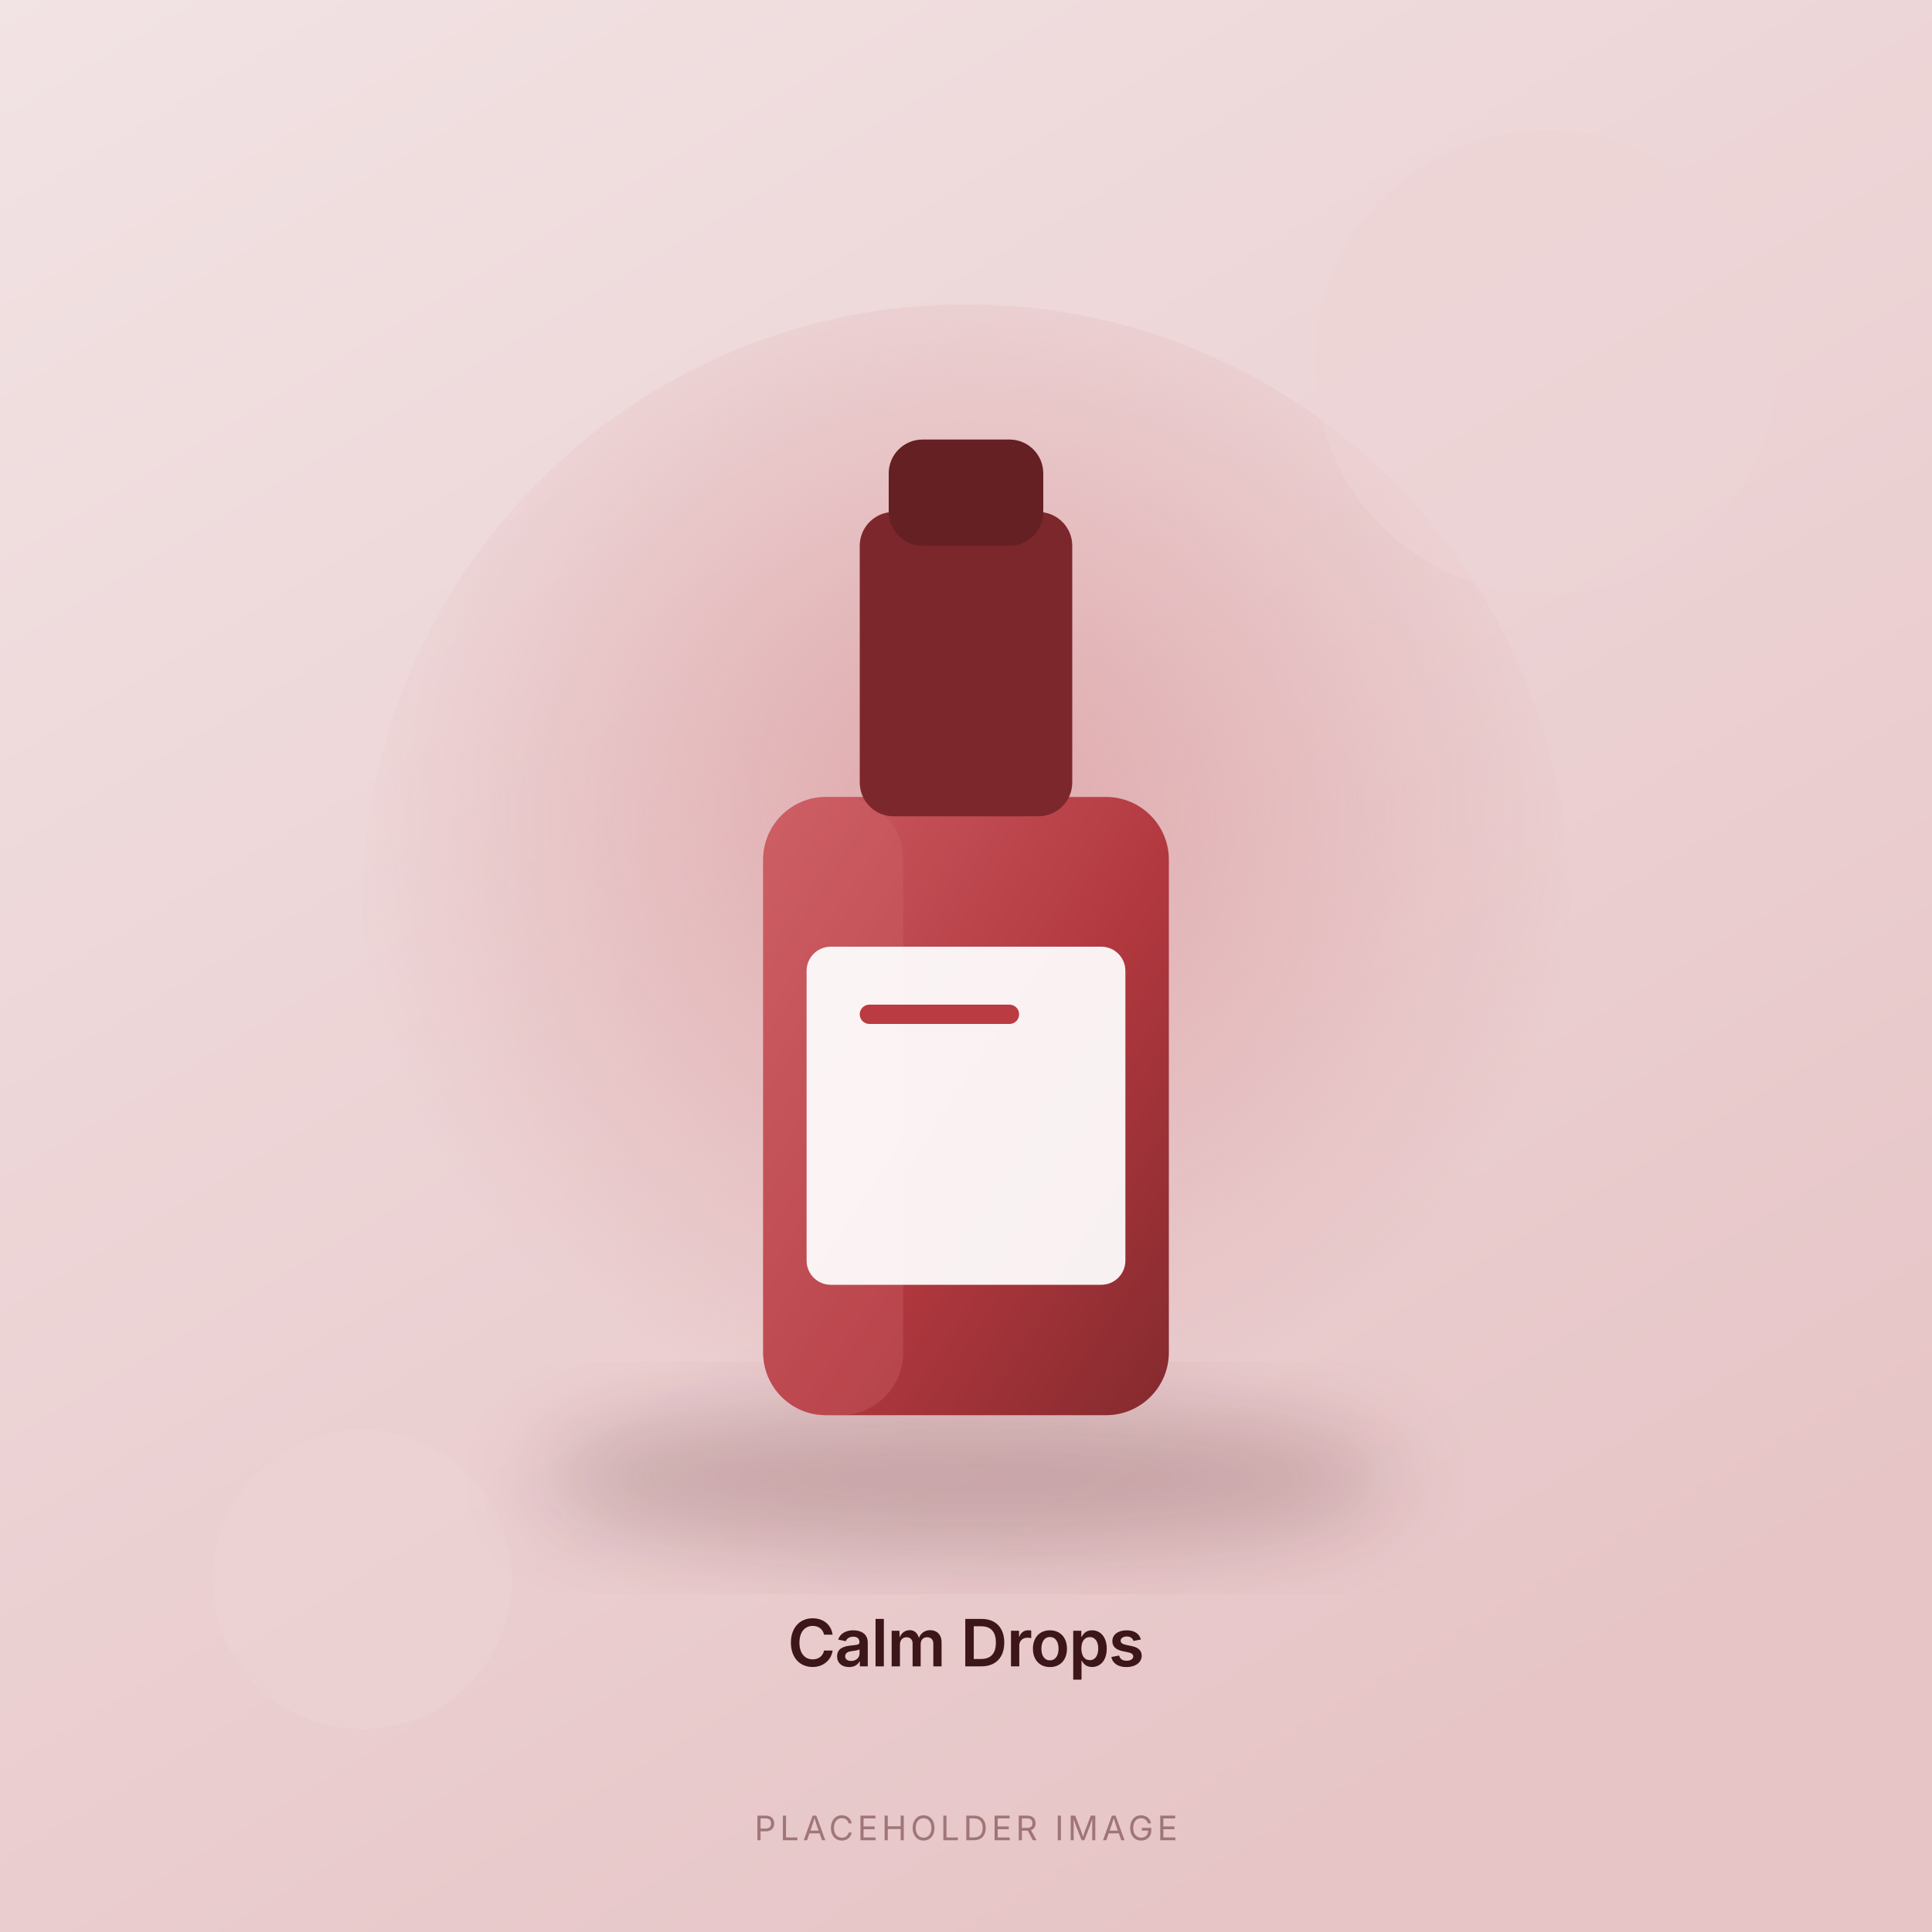
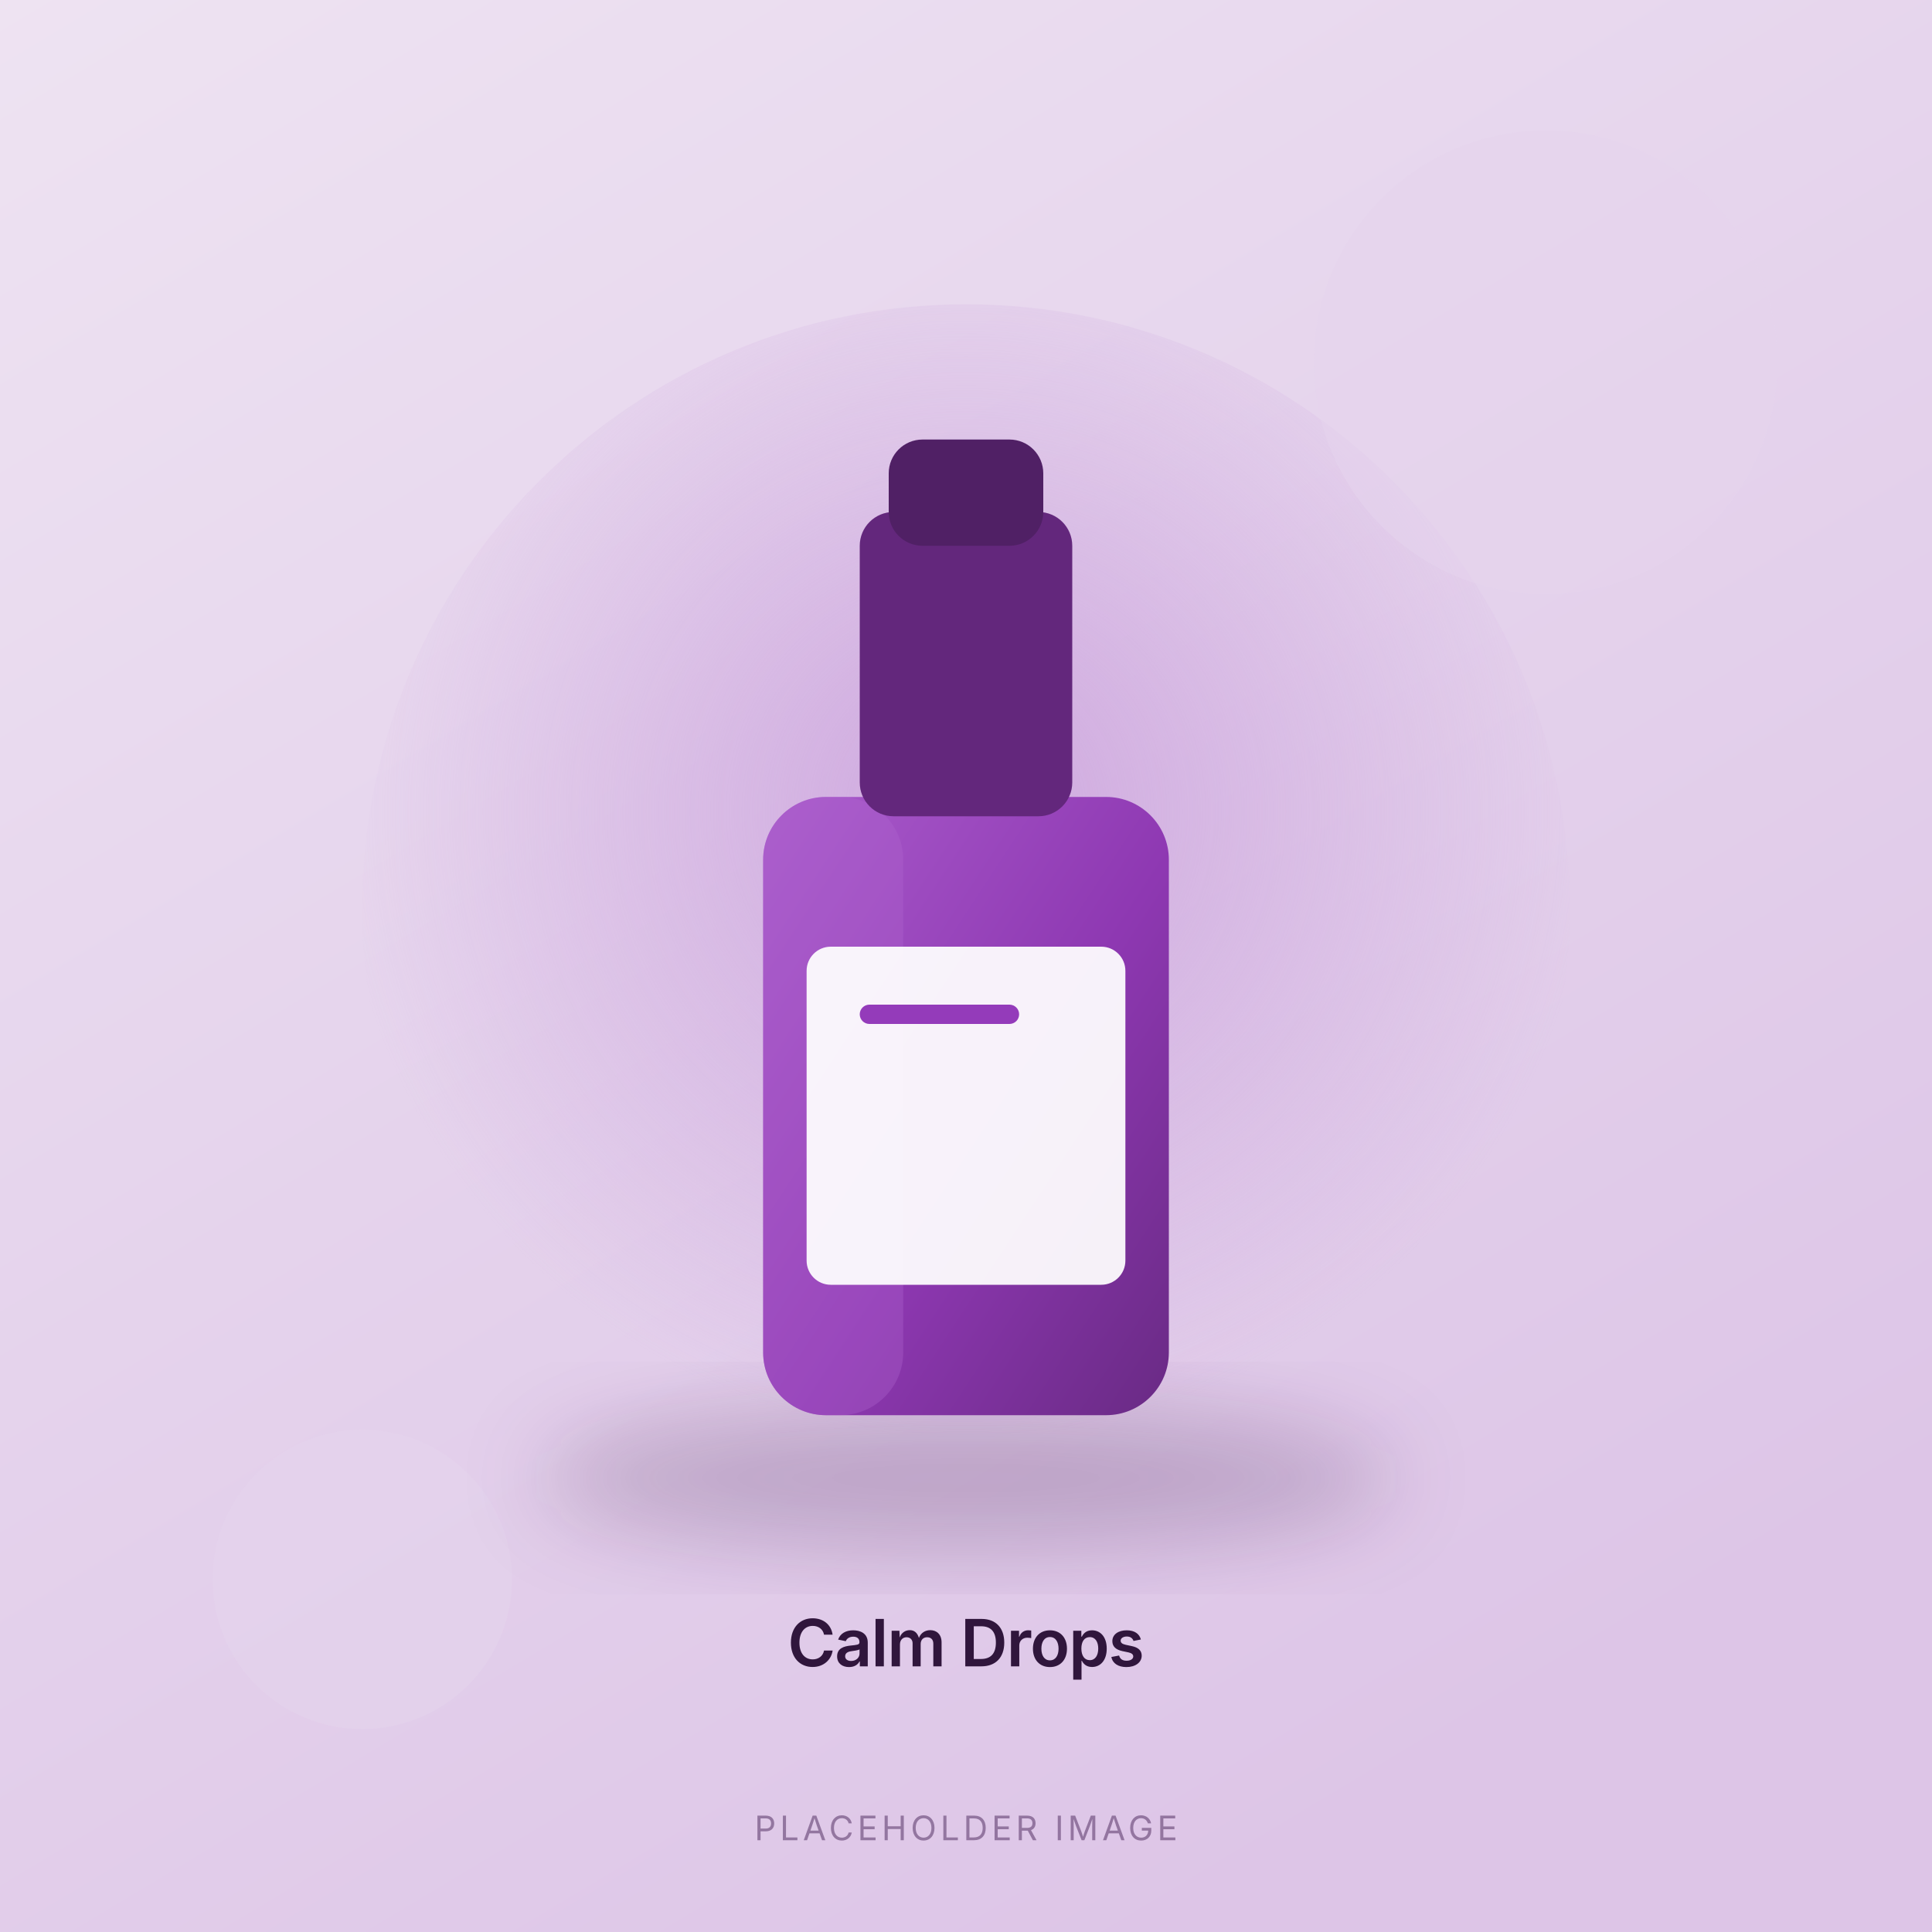
<svg xmlns="http://www.w3.org/2000/svg" viewBox="0 0 800 800" width="800" height="800" role="img" aria-label="Calm Drops">
  <defs>
    <linearGradient id="bg" x1="0" y1="0" x2="0.6" y2="1">
-       <stop offset="0%" stop-color="hsl(356.8 38% 92%)" />
-       <stop offset="100%" stop-color="hsl(356.8 42% 84%)" />
+       <stop offset="0%" stop-color="hsl(281.982 38% 92%)" />
+       <stop offset="100%" stop-color="hsl(281.982 42% 84%)" />
    </linearGradient>
    <linearGradient id="body" x1="0" y1="0" x2="1" y2="1">
-       <stop offset="0%" stop-color="hsl(356.8 52% 58%)" />
-       <stop offset="55%" stop-color="hsl(356.8 52% 46%)" />
-       <stop offset="100%" stop-color="hsl(356.8 52% 34%)" />
+       <stop offset="0%" stop-color="hsl(281.982 52% 58%)" />
+       <stop offset="55%" stop-color="hsl(281.982 52% 46%)" />
+       <stop offset="100%" stop-color="hsl(281.982 52% 34%)" />
    </linearGradient>
    <radialGradient id="halo" cx="50%" cy="42%" r="52%">
-       <stop offset="0%" stop-color="hsl(356.8 46% 76%)" stop-opacity="0.95" />
-       <stop offset="100%" stop-color="hsl(356.8 46% 76%)" stop-opacity="0" />
+       <stop offset="0%" stop-color="hsl(281.982 46% 76%)" stop-opacity="0.95" />
+       <stop offset="100%" stop-color="hsl(281.982 46% 76%)" stop-opacity="0" />
    </radialGradient>
    <filter id="soft" x="-30%" y="-30%" width="160%" height="160%">
      <feGaussianBlur stdDeviation="18" />
    </filter>
  </defs>
  <rect width="800" height="800" fill="url(#bg)" />
  <circle cx="400" cy="376" r="250" fill="url(#halo)" />
-   <circle cx="640" cy="150" r="96" fill="hsl(356.8 40% 88%)" opacity="0.55" />
-   <circle cx="150" cy="654" r="62" fill="hsl(356.8 40% 88%)" opacity="0.45" />
-   <ellipse cx="400" cy="612" rx="176" ry="30" fill="hsl(356.8 52% 20%)" opacity="0.22" filter="url(#soft)" />
+   <circle cx="640" cy="150" r="96" fill="hsl(281.982 40% 88%)" opacity="0.55" />
+   <circle cx="150" cy="654" r="62" fill="hsl(281.982 40% 88%)" opacity="0.45" />
+   <ellipse cx="400" cy="612" rx="176" ry="30" fill="hsl(281.982 52% 20%)" opacity="0.22" filter="url(#soft)" />
  <rect x="316" y="330" width="168" height="256" rx="26" fill="url(#body)" />
-   <rect x="316" y="330" width="58" height="256" rx="26" fill="hsl(356.8 52% 60%)" opacity="0.35" />
-   <rect x="356" y="212" width="88" height="126" rx="14" fill="hsl(356.8 52% 32%)" />
-   <rect x="368" y="182" width="64" height="44" rx="14" fill="hsl(356.8 52% 26%)" />
+   <rect x="316" y="330" width="58" height="256" rx="26" fill="hsl(281.982 52% 60%)" opacity="0.35" />
+   <rect x="356" y="212" width="88" height="126" rx="14" fill="hsl(281.982 52% 32%)" />
+   <rect x="368" y="182" width="64" height="44" rx="14" fill="hsl(281.982 52% 26%)" />
  <rect x="334" y="392" width="132" height="140" rx="10" fill="#fff" opacity="0.93" />
-   <rect x="356" y="416" width="66" height="8" rx="4" fill="hsl(356.8 52% 48%)" />
-   <text x="400" y="690" text-anchor="middle" font-family="system-ui, -apple-system, 'Segoe UI', sans-serif" font-size="27" font-weight="600" letter-spacing="-0.4" fill="hsl(356.8 46% 16%)">Calm Drops</text>
-   <text x="400" y="762" text-anchor="middle" font-family="system-ui, -apple-system, 'Segoe UI', sans-serif" font-size="14" letter-spacing="1.6" fill="hsl(356.8 42% 24%)" opacity="0.5">PLACEHOLDER IMAGE</text>
+   <rect x="356" y="416" width="66" height="8" rx="4" fill="hsl(281.982 52% 48%)" />
+   <text x="400" y="690" text-anchor="middle" font-family="system-ui, -apple-system, 'Segoe UI', sans-serif" font-size="27" font-weight="600" letter-spacing="-0.4" fill="hsl(281.982 46% 16%)">Calm Drops</text>
+   <text x="400" y="762" text-anchor="middle" font-family="system-ui, -apple-system, 'Segoe UI', sans-serif" font-size="14" letter-spacing="1.6" fill="hsl(281.982 42% 24%)" opacity="0.5">PLACEHOLDER IMAGE</text>
</svg>
